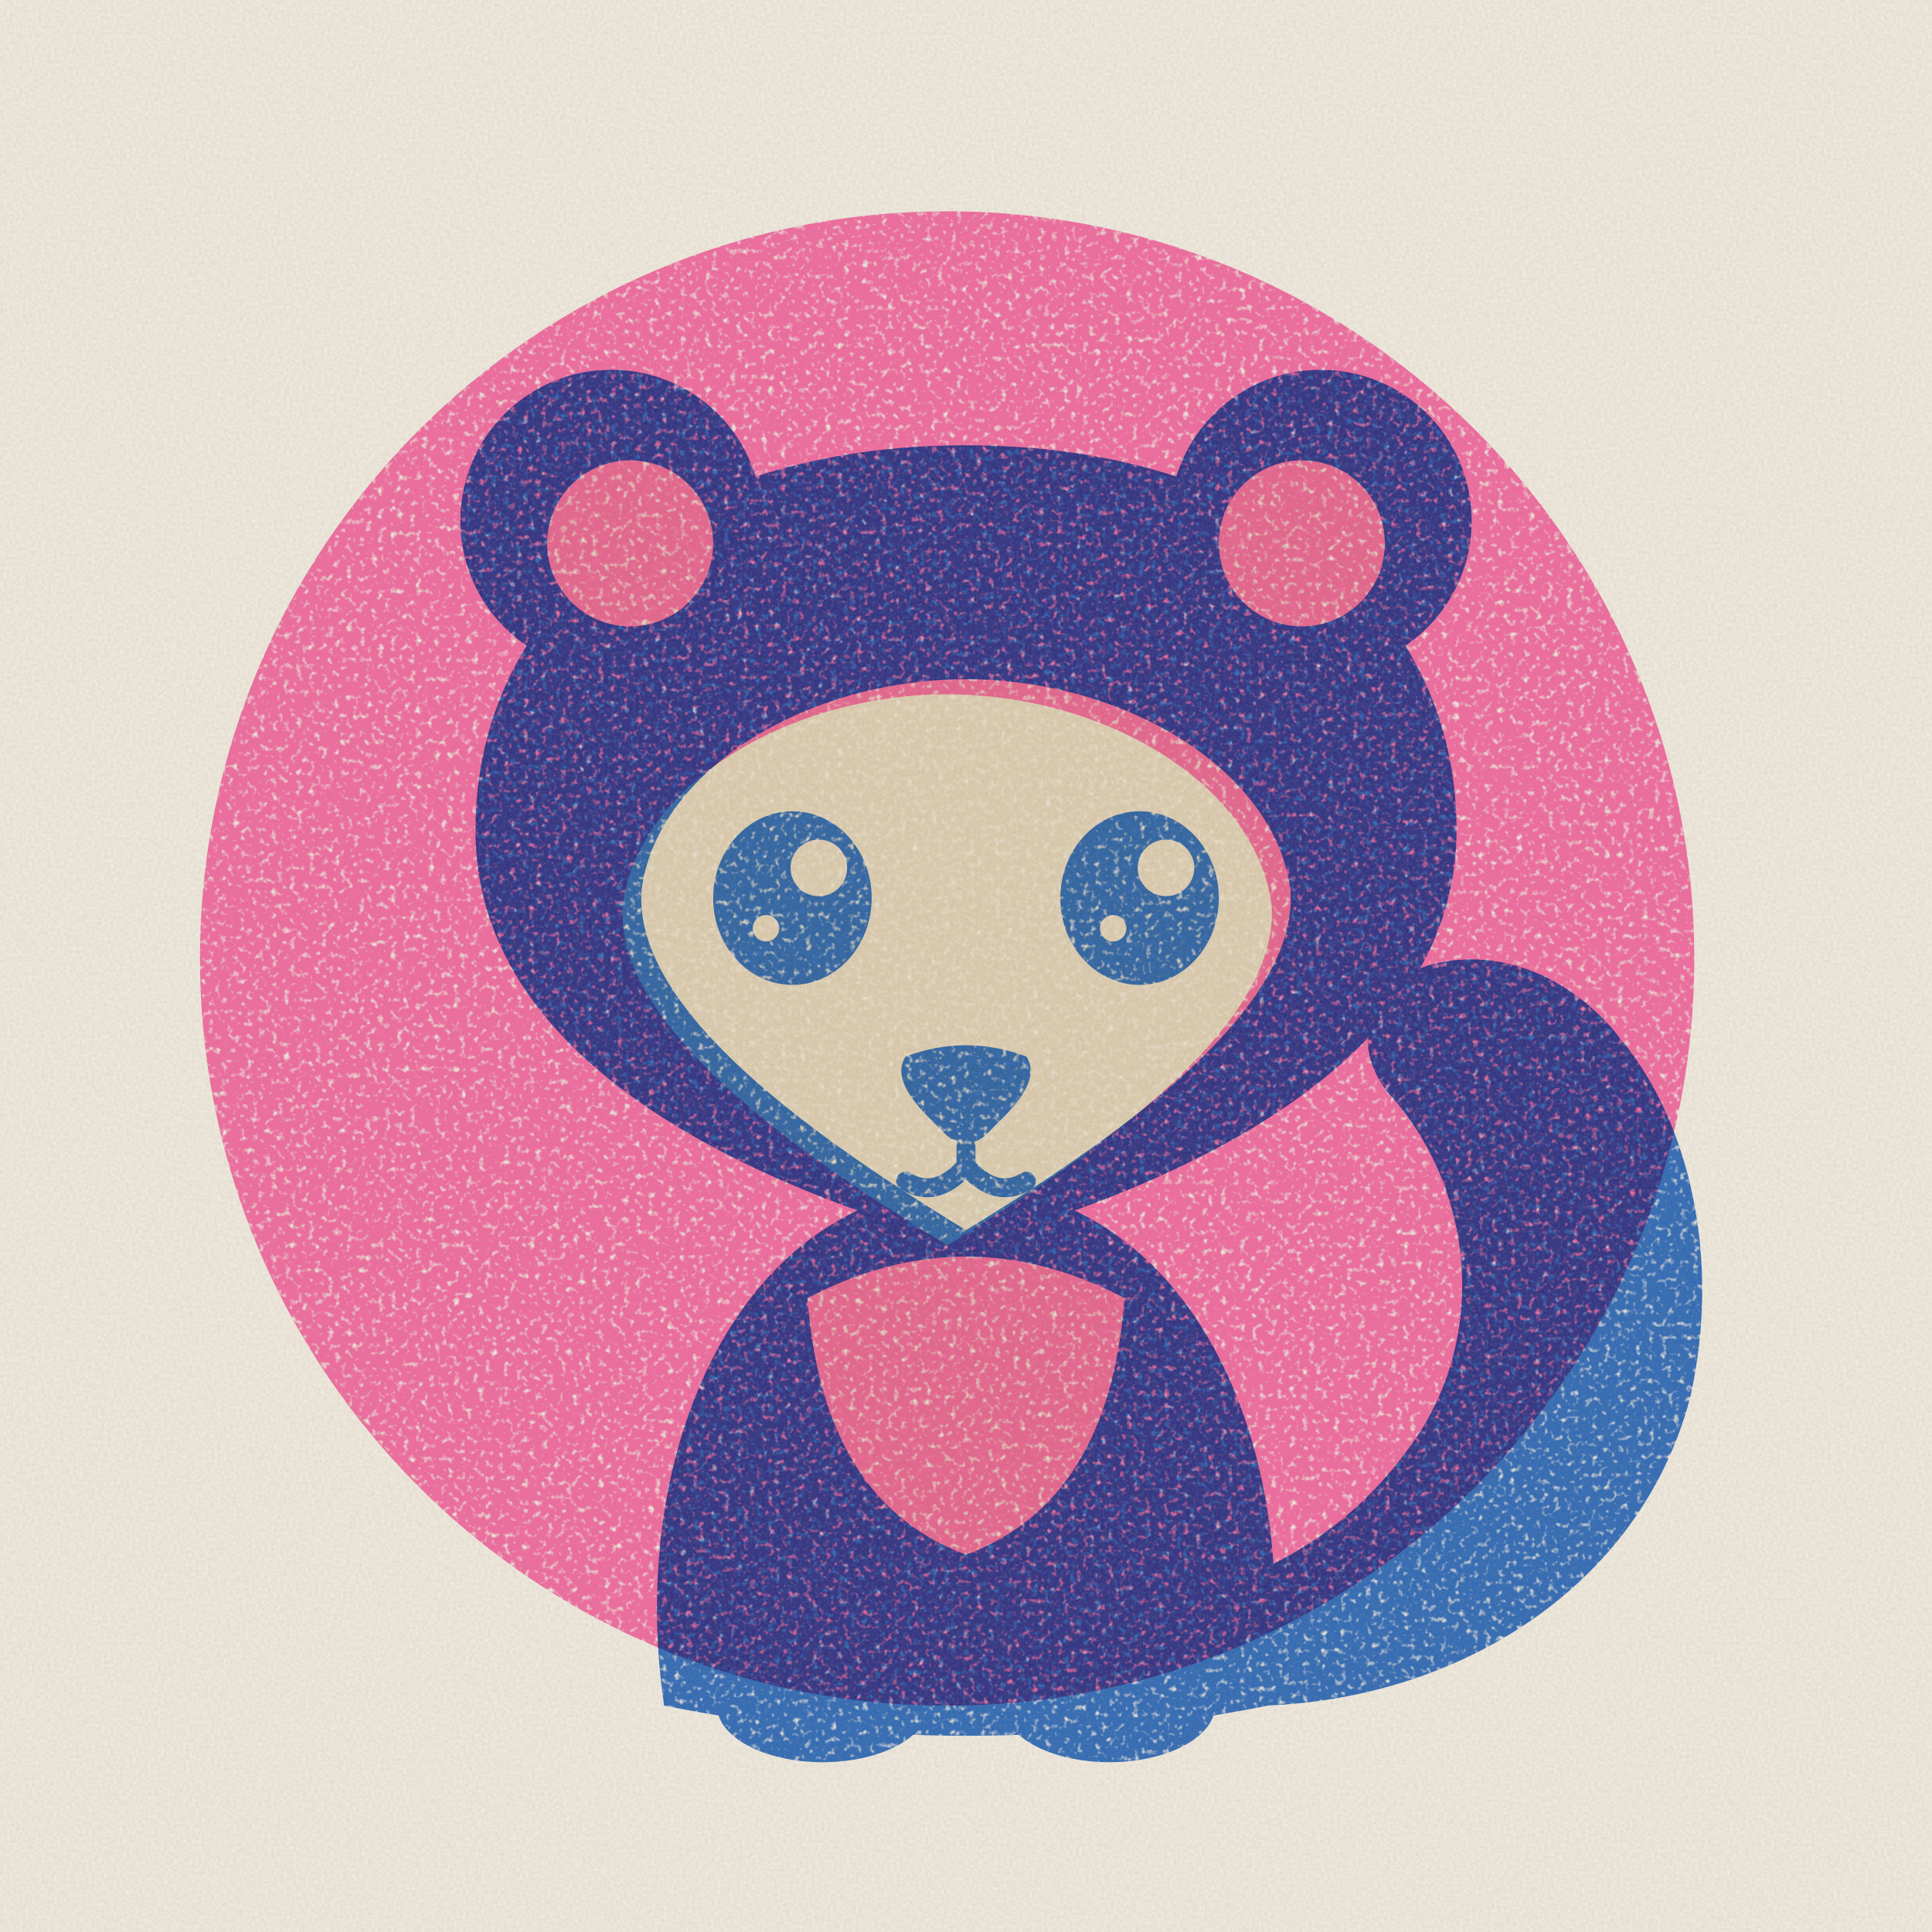
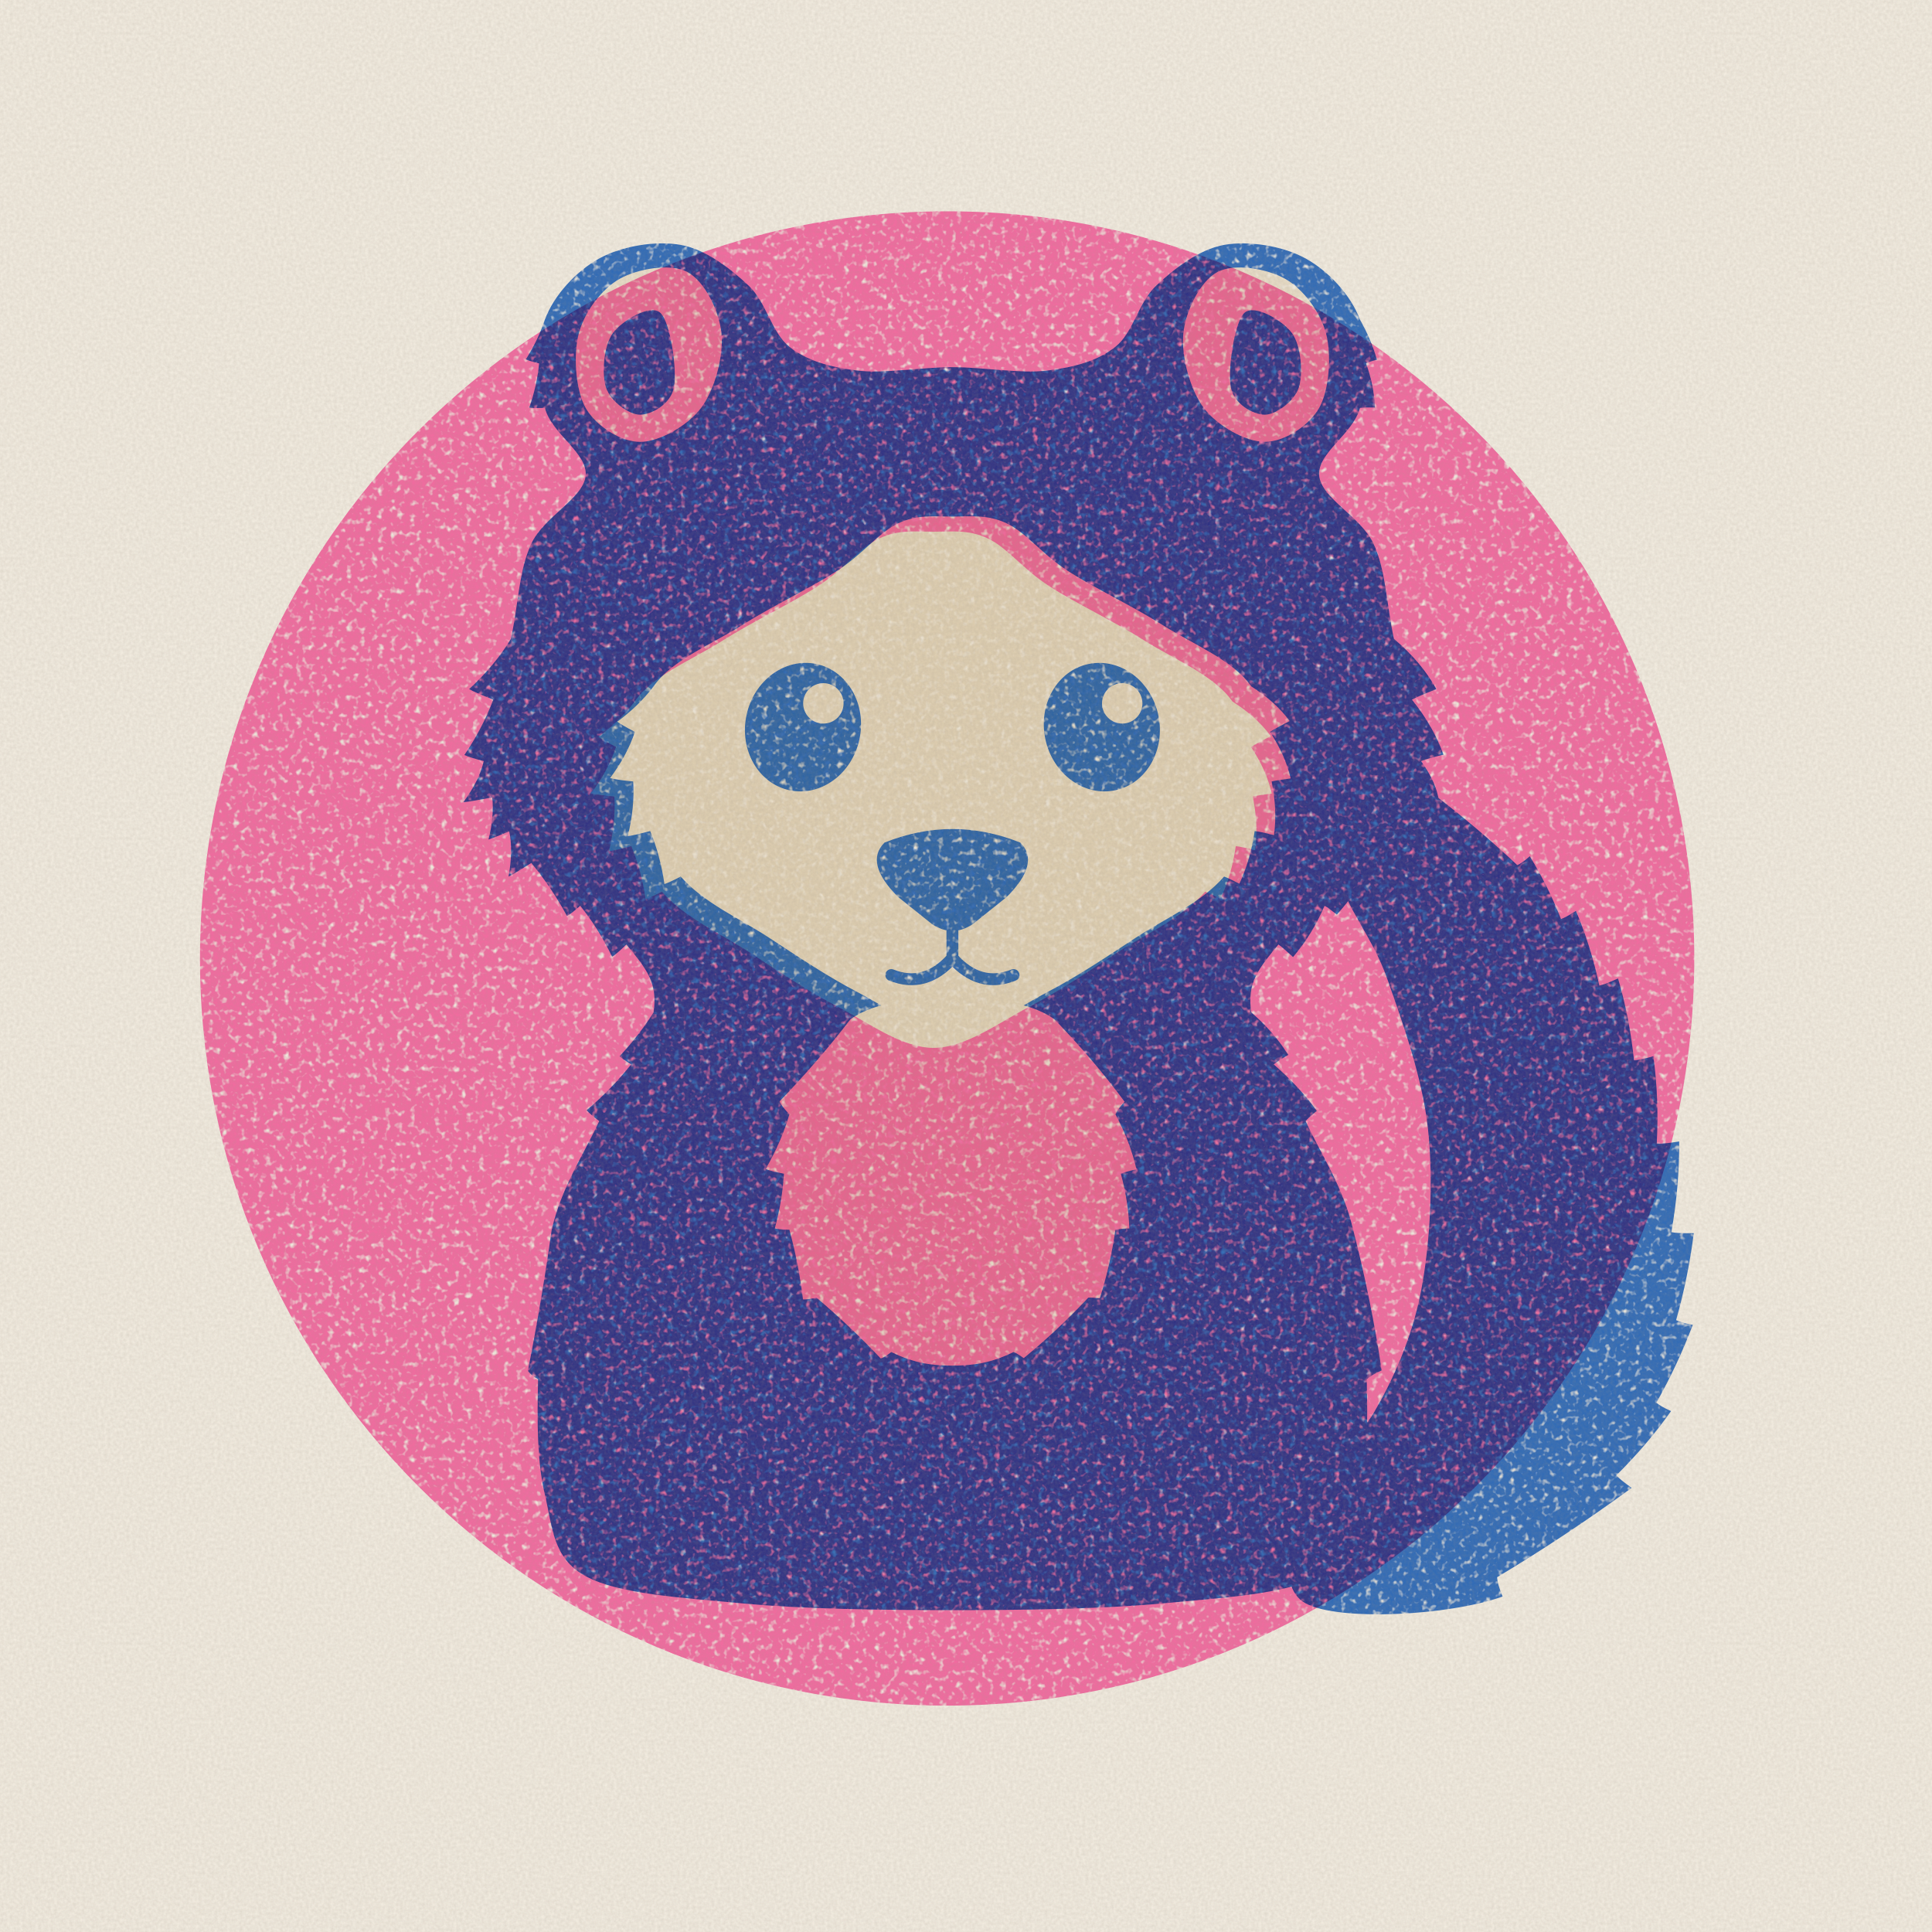
<svg xmlns="http://www.w3.org/2000/svg" viewBox="0 0 512 512">
  <defs>
-     <filter id="g3" x="0" y="0" width="100%" height="100%">
+     <filter id="g5" x="0" y="0" width="100%" height="100%">
      <feTurbulence type="fractalNoise" baseFrequency="0.6" numOctaves="2" seed="3" result="n" />
      <feColorMatrix in="n" type="matrix" values="0 0 0 0 0 0 0 0 0 0 0 0 0 0 0 0 0 0 -3.2 2.75" result="a" />
      <feComposite in="SourceGraphic" in2="a" operator="in" />
    </filter>
-     <filter id="g3b" x="0" y="0" width="100%" height="100%">
+     <filter id="g5b" x="0" y="0" width="100%" height="100%">
      <feTurbulence type="fractalNoise" baseFrequency="0.6" numOctaves="2" seed="7" result="n" />
      <feColorMatrix in="n" type="matrix" values="0 0 0 0 0 0 0 0 0 0 0 0 0 0 0 0 0 0 -3.2 2.8" result="a" />
      <feComposite in="SourceGraphic" in2="a" operator="in" />
    </filter>
-     <filter id="p3" x="0" y="0" width="100%" height="100%">
+     <filter id="p5" x="0" y="0" width="100%" height="100%">
      <feTurbulence type="fractalNoise" baseFrequency="1.2" numOctaves="2" seed="9" />
      <feColorMatrix type="matrix" values="0 0 0 0 0.35 0 0 0 0 0.3 0 0 0 0 0.25 0 0 0 0.25 0" />
    </filter>
  </defs>
  <rect width="512" height="512" fill="#F4EEE2" />
-   <g style="mix-blend-mode:multiply" filter="url(#g3)" transform="translate(-5 4)">
+   <g style="mix-blend-mode:multiply" filter="url(#g5)" transform="translate(-5 4)">
    <circle cx="256" cy="250" r="198" fill="#FF6FB5" />
-     <path d="M256 180C298 180 338 204 342 236C344 266 302 298 256 326C210 298 168 266 170 236C174 204 214 180 256 180Z" fill="#F4EEE2" />
+     <g transform="translate(256 262) scale(.9) translate(-260 -289)">
+       <path d="M256 150C261.3 150 266.3 149.3 272 152C277.7 154.7 282.3 161 290 166C297.7 171 309 176.3 318 182C327 187.7 338.7 192.3 344 200Q351.1 204.5 355.3 210.2Q351.2 212.3 349.5 213.4Q354 220.2 355.6 227.1Q351.7 227.6 350 228Q351.7 236.3 350.7 243.8Q346.8 242.8 345 242.6Q343.8 251 340.5 258.1Q337.4 256.5 336 256C329.3 263.7 318.7 268.3 310 274C301.3 279.7 293 285.3 284 290C275 294.7 265.3 302 256 302C246.7 302 237 294.7 228 290C219 285.3 210.7 279.7 202 274C193.3 268.3 182.7 263.7 176 256Q172.5 257.8 171.2 258.2Q170 249.8 167 242.6Q162.1 243.9 160.4 244.1Q162.5 235.6 162 228Q156.9 227.5 155.2 227Q160.2 220.3 162.5 213.4Q158.5 211.3 157.3 210.4Q163.7 205.7 168 200C173.3 192.3 185 187.7 194 182C203 176.3 214.3 171 222 166C229.7 161 234.3 154.7 240 152C245.7 149.3 250.7 150 256 150Z" fill="#F4EEE2" />
+     </g>
  </g>
-   <g style="mix-blend-mode:multiply" filter="url(#g3b)">
-     <path d="M296 448C362 464 432 432 448 370C456 334 448 298 430 276C418 260 398 250 378 256C360 262 358 280 370 292C390 316 394 352 376 380C356 410 326 424 296 424Z" fill="#2F6FD0" />
-     <path d="M176 452C166 384 196 316 256 314C316 316 346 384 336 452Q256 468 176 452Z" fill="#2F6FD0" />
-     <ellipse cx="218" cy="452" rx="28" ry="15" fill="#2F6FD0" />
-     <ellipse cx="294" cy="452" rx="28" ry="15" fill="#2F6FD0" />
-     <circle cx="162" cy="138" r="40" fill="#2F6FD0" />
-     <circle cx="350" cy="138" r="40" fill="#2F6FD0" />
-     <path d="M256 118C334 118 386 160 386 220C386 272 334 308 256 330C178 308 126 272 126 220C126 160 178 118 256 118Z" fill="#2F6FD0" />
-     <path d="M256 180C298 180 338 204 342 236C344 266 302 298 256 326C210 298 168 266 170 236C174 204 214 180 256 180Z" fill="#F4EEE2" />
-     <path d="M214 344Q256 322 298 344Q294 398 256 412Q218 398 214 344Z" fill="#F4EEE2" />
-     <circle cx="167" cy="144" r="22" fill="#F4EEE2" />
-     <circle cx="345" cy="144" r="22" fill="#F4EEE2" />
-     <circle cx="162" cy="138" r="40" fill="none" />
-     <circle cx="350" cy="138" r="40" fill="none" />
-     <path d="M256 118C334 118 386 160 386 220C386 272 334 308 256 330C178 308 126 272 126 220C126 160 178 118 256 118Z" fill="none" />
-     <ellipse cx="210" cy="238" rx="21" ry="23" fill="#2F6FD0" />
-     <circle cx="217" cy="230" r="7.5" fill="#F4EEE2" />
-     <circle cx="203" cy="246" r="3.5" fill="#F4EEE2" />
-     <ellipse cx="302" cy="238" rx="21" ry="23" fill="#2F6FD0" />
-     <circle cx="309" cy="230" r="7.5" fill="#F4EEE2" />
-     <circle cx="295" cy="246" r="3.5" fill="#F4EEE2" />
-     <path d="M240 280Q256 274 272 280Q276 286 266 296L261 301Q256 305 251 301L246 296Q236 286 240 280Z" fill="#2F6FD0" />
-     <path d="M256 304V309M256 309Q248 318 240 313M256 309Q264 318 272 313" fill="none" stroke="#2F6FD0" stroke-width="5" stroke-linecap="round" />
+   <g style="mix-blend-mode:multiply" filter="url(#g5b)">
+     <g transform="translate(256 262) scale(.9) translate(-260 -289)">
+       <path d="M360 470C369.7 475.3 402 473.7 418 468Q416.4 464.1 416.4 462.3Q436.9 450 456 436Q452.5 433.5 451.5 432.3Q460.6 423.3 467.6 413.4Q464.3 411.9 463.3 410.9Q469.6 399.7 474 388Q470.3 387.3 469.1 386.6Q472.7 373.8 474.3 361Q469.4 361.1 467.7 360.7Q470.1 347.1 470 334Q465.1 334.8 463.4 334.6Q464.1 321.4 462.4 308.9Q458.2 310.1 456.7 310.1Q455.4 297.6 452 286Q448 287.8 446.5 288.1Q444 276.5 439.6 266.1Q436.5 268.1 435.2 268.5Q431.3 258.6 426 250Q423.6 252.2 422.3 252.6Q410.6 241.6 398 232C389.7 229.7 380.7 232 376 236C371.3 240 368.7 247.7 370 256C371.3 264.3 379.7 273.7 384 286C388.3 298.3 394.3 314.7 396 330C397.7 345.3 396.7 364 394 378C391.3 392 385.7 404.3 380 414C374.3 423.7 363.3 426.7 360 436C356.7 445.3 350.3 464.7 360 470Z" fill="#2F6FD0" />
+       <path d="M256 106C265.3 106 276 108 284 107C292 106 298.7 104.2 304 100C309.3 95.8 310.7 87 316 82C321.3 77 328.7 71.3 336 70C343.3 68.7 353.3 70.3 360 74C366.7 77.7 373.3 84.7 376 92Q379.3 97.8 381 103.8Q378.7 104.4 377.8 104.9Q380.2 111.5 380.4 117.9Q377.3 117.8 376 118C374 125.7 363.3 131.3 364 138C364.7 144.7 376.3 150 380 158C383.7 166 383.7 175.3 386 186Q394.1 192.8 398.5 200.8Q393.4 202.8 391.3 203.9Q397.6 211.7 400.6 220.1Q396 221.2 394 222Q398.6 228.4 399.3 234Q393.9 232.9 391.5 232.7Q393.7 239.7 392.9 245.2Q388.5 243.3 386.5 242.7Q388.9 250.9 387.6 256.6Q382.3 253.3 380 252Q375.3 260.4 369.2 267.2Q366.8 265.3 365.6 264.6Q361.8 273.3 356.3 279.7Q353.4 277 352 276C346 283.3 342.7 287.3 344 296Q350.6 301.7 354.9 308.5Q351.8 310.3 350.6 311.3Q357.9 317.6 363.3 325Q360.9 326.9 360 328C365 338.7 371 347.3 374 360Q379.3 380.6 382.4 401.4Q379.3 402.8 378 404C378.3 417 378.3 428.3 376 438C373.7 447.7 373.7 456.7 364 462C354.3 467.3 336 468.3 318 470C300 471.7 276.7 472 256 472C235.3 472 212 471.7 194 470C176 468.3 157.7 467.3 148 462C138.3 456.7 138.3 447.7 136 438C133.7 428.3 133.7 417 134 404Q131.7 402.7 131 401.5Q135.1 380.8 138 360C141 347.3 147 338.7 152 328Q149.1 325.8 148.3 324.8Q155.7 318.5 161.4 311.3Q158.8 309.7 158 308.9Q163.7 302.8 168 296C169.3 287.3 166 283.3 160 276Q157 278.9 155.8 279.6Q151.8 271.3 146.4 264.6Q143.7 267 142.5 267.6Q137.9 259.1 132 252Q127.1 255.1 125.3 256Q126.7 248.4 125.5 242.7Q120.9 244.6 119.4 245.1Q121.1 238.3 120.5 232.7Q114.2 233.9 112 234.1Q116.7 227.7 118 222Q113.7 220.9 112.3 220.2Q117.7 212.2 120.8 203.9Q115.4 201.8 113.7 200.8Q121.3 193.8 126 186C128.3 175.3 128.3 166 132 158C135.7 150 147.3 144.7 148 138C148.7 131.3 138 125.7 136 118Q132.6 118.1 131.4 117.9Q133.7 111.3 134.3 104.9Q131.4 104.2 130.4 103.7Q134 98 136 92C138.7 84.7 145.3 77.7 152 74C158.7 70.3 168.7 68.7 176 70C183.3 71.3 190.7 77 196 82C201.3 87 202.7 95.8 208 100C213.3 104.2 220 106 228 107C236 108 246.7 106 256 106Z" fill="#2F6FD0" />
+       <path d="M256 150C261.3 150 266.3 149.3 272 152C277.7 154.7 282.3 161 290 166C297.7 171 309 176.3 318 182C327 187.7 338.7 192.3 344 200Q351.1 204.5 355.3 210.2Q351.2 212.3 349.5 213.4Q354 220.2 355.6 227.1Q351.7 227.6 350 228Q351.7 236.3 350.7 243.8Q346.8 242.8 345 242.6Q343.8 251 340.5 258.1Q337.4 256.5 336 256C329.3 263.7 318.7 268.3 310 274C301.3 279.7 293 285.3 284 290C275 294.7 265.3 302 256 302C246.7 302 237 294.7 228 290C219 285.3 210.7 279.7 202 274C193.3 268.3 182.7 263.7 176 256Q172.5 257.8 171.2 258.2Q170 249.8 167 242.6Q162.1 243.9 160.4 244.1Q162.5 235.6 162 228Q156.9 227.5 155.2 227Q160.2 220.3 162.5 213.4Q158.5 211.3 157.3 210.4Q163.7 205.7 168 200C173.3 192.3 185 187.7 194 182C203 176.3 214.3 171 222 166C229.7 161 234.3 154.7 240 152C245.7 149.3 250.7 150 256 150Z" fill="#F4EEE2" />
+       <path d="M256 292C266 292 278 292.3 286 298Q297.3 309.6 306.7 322.3Q304.6 324.6 304 326Q308.3 334 310.2 342.2Q307 342.9 305.6 343.5Q307.8 351.6 308.1 359.6Q305.2 359.7 304 360Q302.5 370.4 299.4 380.2Q297.1 379.9 296 380Q287 389.6 277 397.8Q275.1 396.4 274 396C267.3 399.3 262 400 256 400C250 400 244.7 399.3 238 396Q236 397.6 234.9 397.9Q225.9 388.4 216 380Q213.1 380.6 212 380.5Q210.7 369.9 208 360Q204.8 359.9 203.7 359.6Q205.9 351.5 206.4 343.5Q202.3 342.7 201 342.1Q205.6 334.2 208 326Q205.6 323.5 205.1 322.2Q216.3 310.6 226 298C234 292.3 246 292 256 292Z" fill="#F4EEE2" />
+       <path d="M334 78C339 75.3 348.7 77 354 80C359.3 83 364.3 89.7 366 96C367.7 102.3 367 112.7 364 118C361 123.3 353.7 128 348 128C342.3 128 334 123.3 330 118C326 112.7 323.3 102.7 324 96C324.7 89.3 329 80.7 334 78Z" fill="#F4EEE2" />
+       <path d="M188 96C188.7 102.7 186 112.7 182 118C178 123.3 169.7 128 164 128C158.3 128 151 123.3 148 118C145 112.7 144.3 102.3 146 96C147.7 89.7 152.7 83 158 80C163.3 77 173 75.3 178 78C183 80.7 187.3 89.3 188 96Z" fill="#F4EEE2" />
+       <path d="M342 90C345 87.3 353.3 92.3 356 96C358.7 99.7 359.3 108 358 112C356.7 116 351.3 120 348 120C344.7 120 339 117 338 112C337 107 339 92.7 342 90Z" fill="#2F6FD0" />
+       <path d="M174 112C173 117 167.3 120 164 120C160.7 120 155.3 116 154 112C152.7 108 153.3 99.7 156 96C158.7 92.3 167 87.3 170 90C173 92.7 175 107 174 112Z" fill="#2F6FD0" />
+       <ellipse cx="212" cy="212" rx="17" ry="19" transform="rotate(12 212 212)" fill="#2F6FD0" />
+       <circle cx="218" cy="205" r="5.95" fill="#F4EEE2" />
+       <ellipse cx="300" cy="212" rx="17" ry="19" transform="rotate(-12 300 212)" fill="#2F6FD0" />
+       <circle cx="306" cy="205" r="5.95" fill="#F4EEE2" />
+       <path d="M236 246Q256 238 276 246Q282 252 272 262L262 270Q256 274 250 270L240 262Q230 252 236 246Z" fill="#2F6FD0" />
+       <path d="M256 272V280M256 280Q248 289 238 285M256 280Q264 289 274 285" fill="none" stroke="#2F6FD0" stroke-width="3.5" stroke-linecap="round" />
+     </g>
  </g>
-   <rect width="512" height="512" filter="url(#p3)" />
+   <rect width="512" height="512" filter="url(#p5)" />
</svg>
